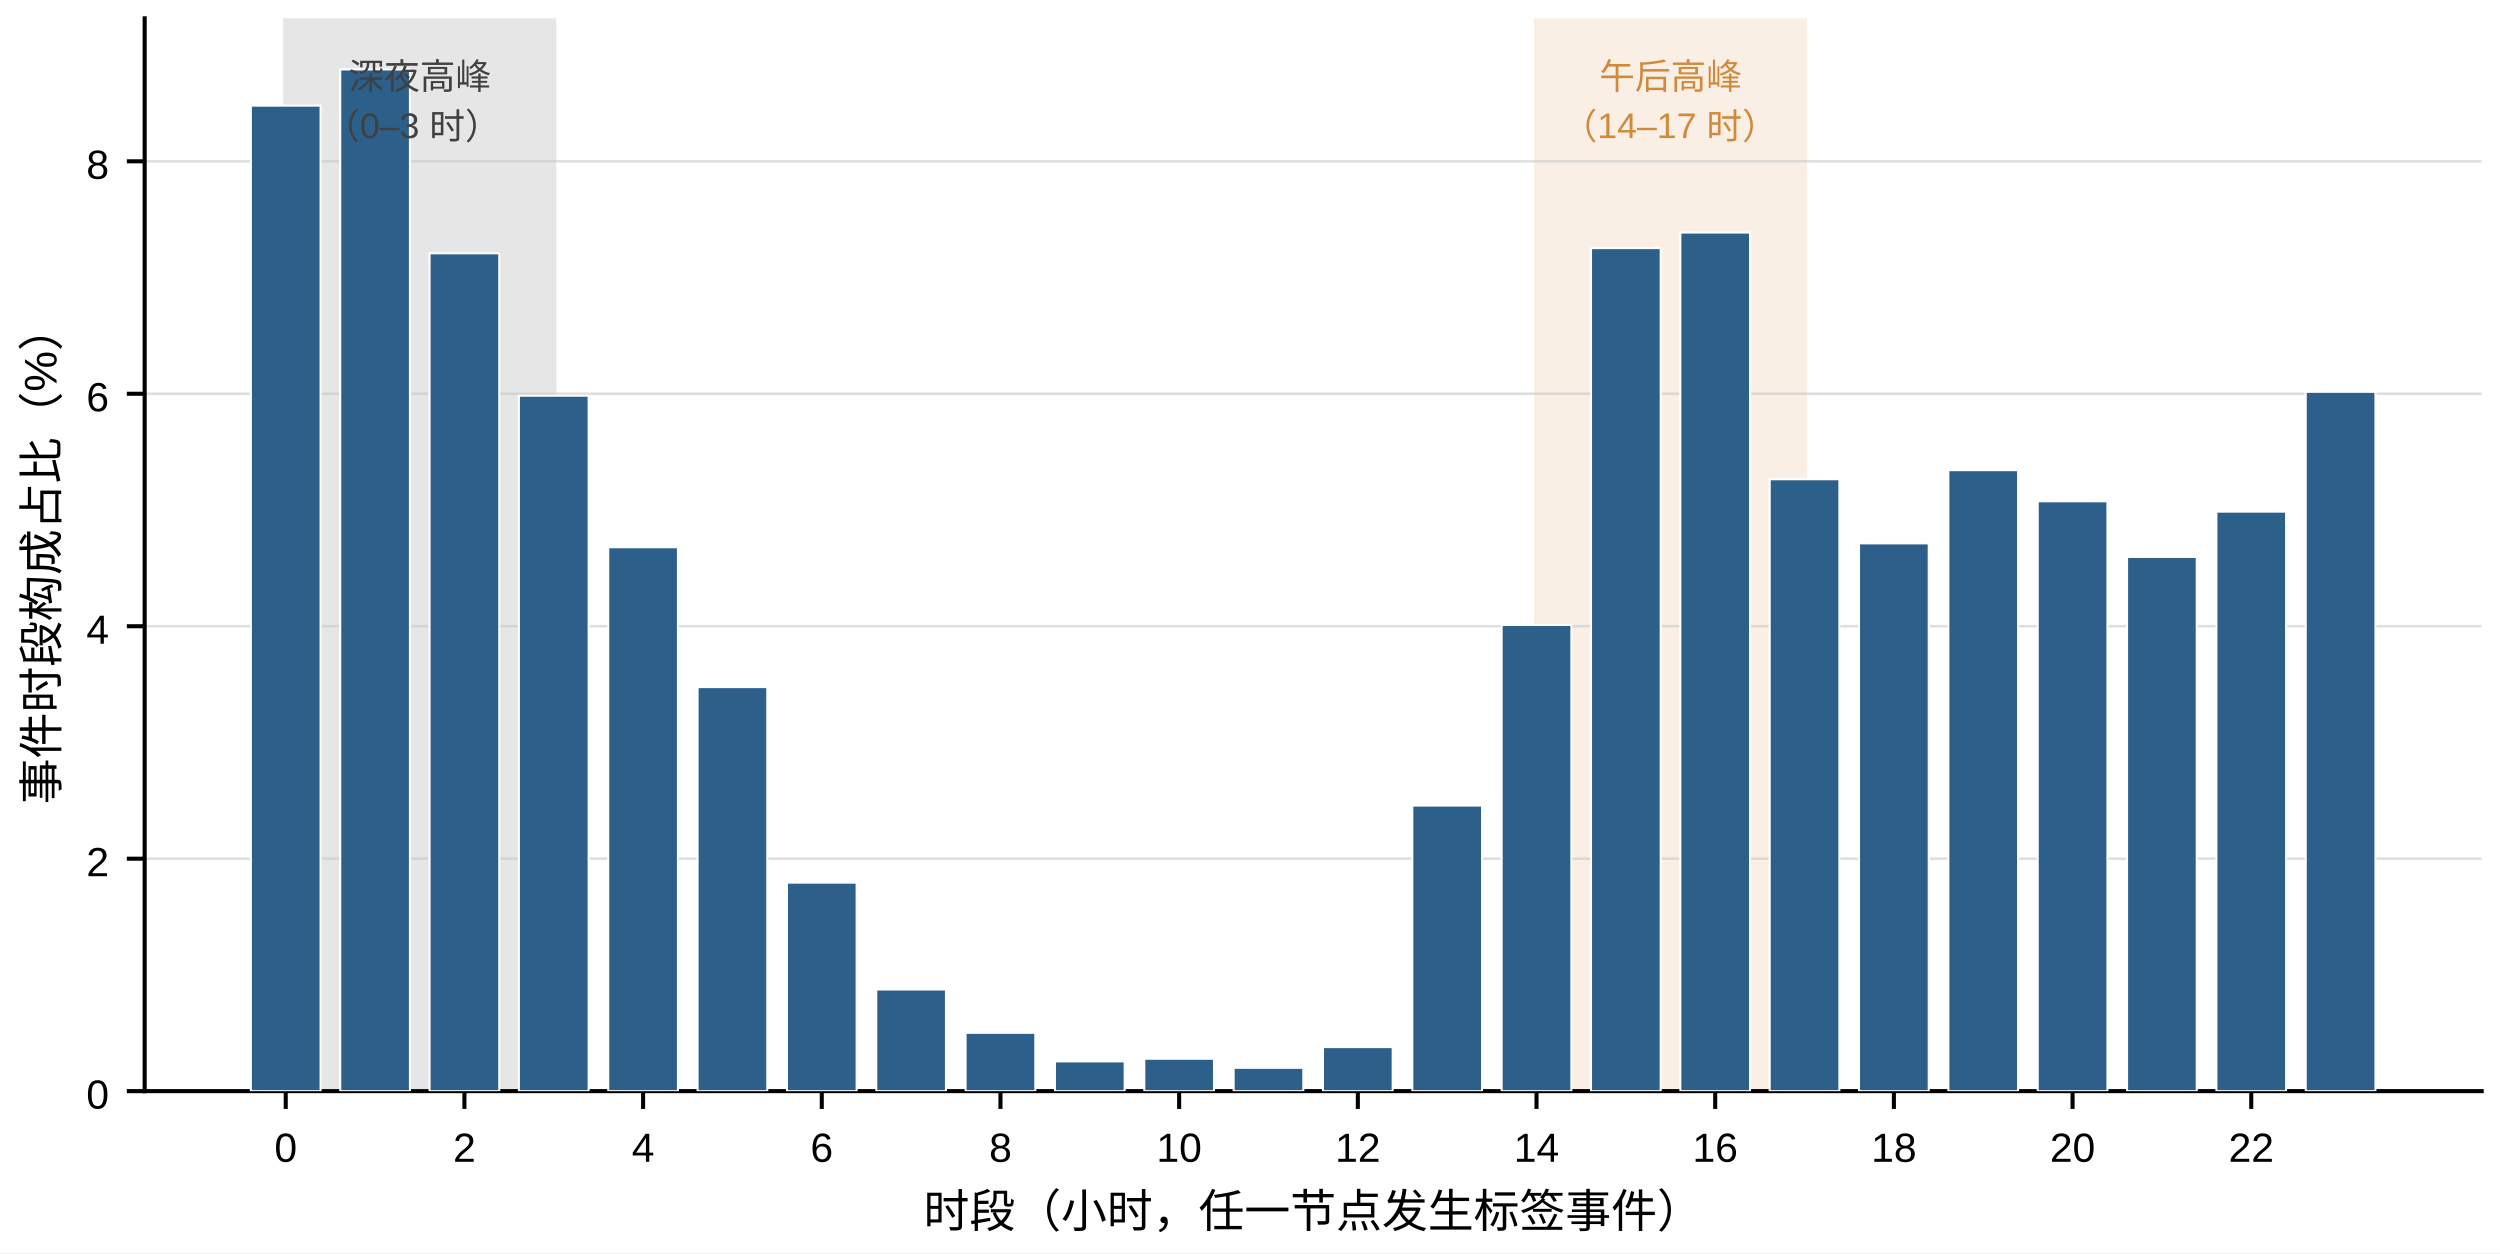
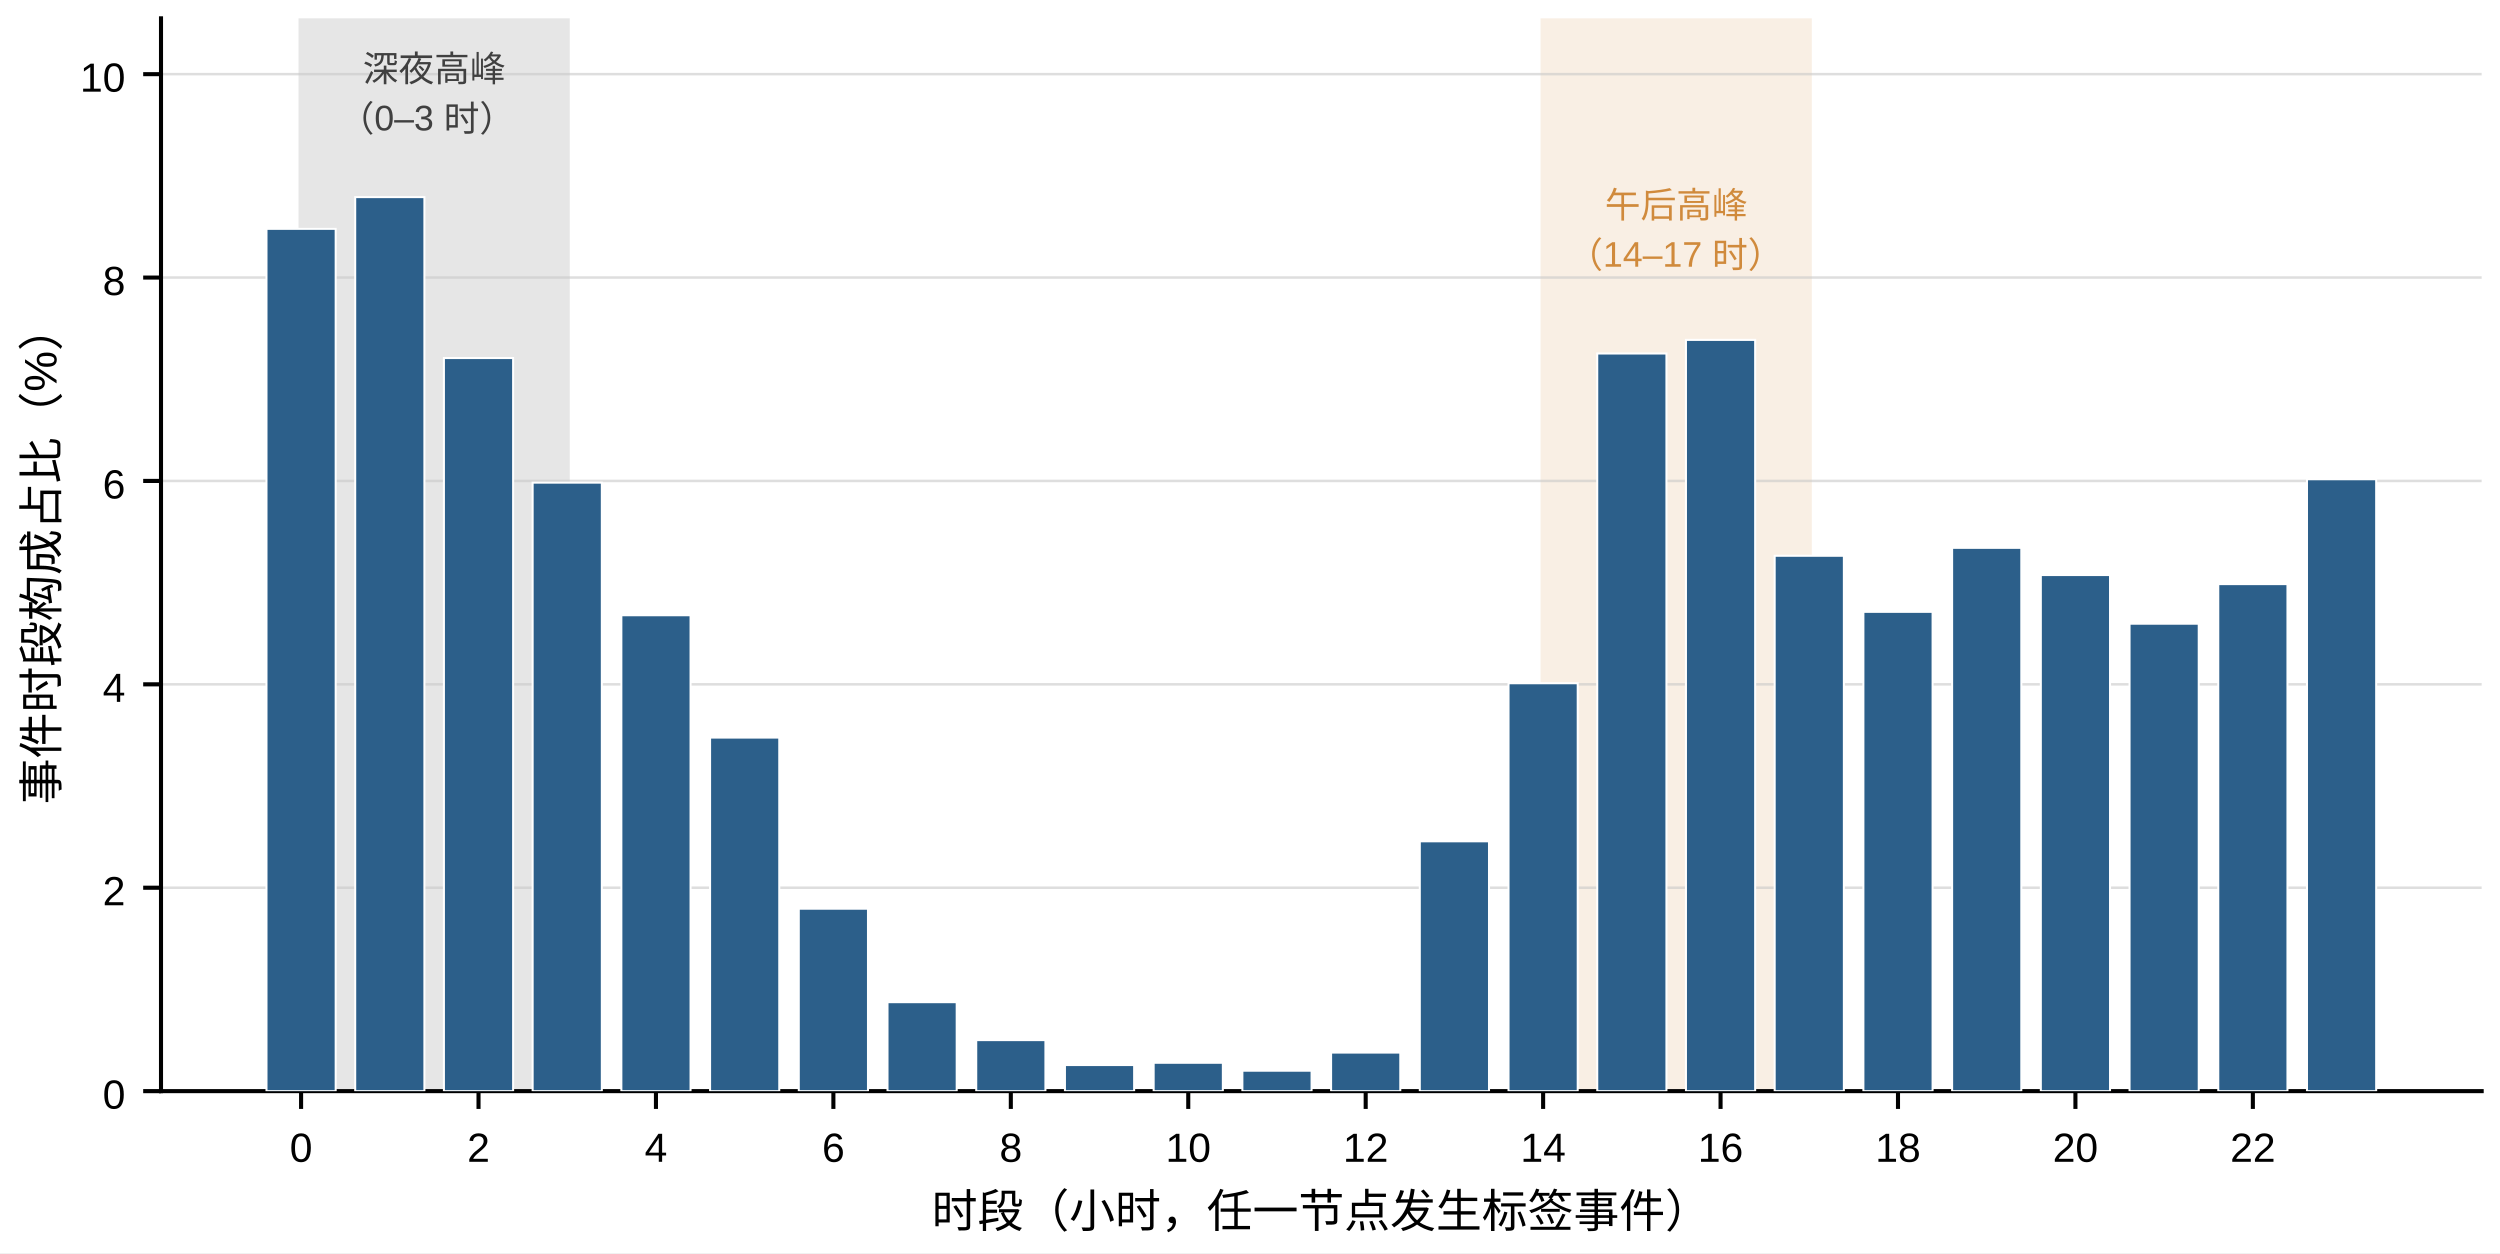
<svg xmlns="http://www.w3.org/2000/svg" xmlns:xlink="http://www.w3.org/1999/xlink" width="490.8pt" height="246pt" viewBox="0 0 490.8 246" version="1.1">
  <defs>
    <style type="text/css">*{stroke-linejoin: round; stroke-linecap: butt}</style>
  </defs>
  <g id="figure_1">
    <g id="patch_1">
      <path d="M 0 246  L 490.8 246  L 490.8 0  L 0 0  z " style="fill: #ffffff" />
    </g>
    <g id="axes_1">
      <g id="patch_2">
-         <path d="M 28.4 214.211  L 487.2 214.211  L 487.2 3.6  L 28.4 3.6  z " style="fill: #ffffff" />
+         <path d="M 31.608 214.211  L 487.2 214.211  L 487.2 3.6  L 31.608 3.6  z " style="fill: #ffffff" />
      </g>
      <g id="patch_3">
-         <path d="M 56.095 214.211  L 108.714 214.211  L 108.714 3.6  L 56.095 3.6  z " clip-path="url(#p1bb66303d3)" style="fill: #d1d1d1; opacity: 0.55; stroke: #d1d1d1; stroke-linejoin: miter" />
+         <path d="M 59.109 214.211  L 111.36 214.211  L 111.36 3.6  L 59.109 3.6  z " clip-path="url(#p14c7122bc8)" style="fill: #d1d1d1; opacity: 0.55; stroke: #d1d1d1; stroke-linejoin: miter" />
      </g>
      <g id="patch_4">
-         <path d="M 301.649 214.211  L 354.267 214.211  L 354.267 3.6  L 301.649 3.6  z " clip-path="url(#p1bb66303d3)" style="fill: #d08a3c; opacity: 0.14; stroke: #d08a3c; stroke-linejoin: miter" />
+         <path d="M 302.946 214.211  L 355.197 214.211  L 355.197 3.6  L 302.946 3.6  z " clip-path="url(#p14c7122bc8)" style="fill: #d08a3c; opacity: 0.14; stroke: #d08a3c; stroke-linejoin: miter" />
      </g>
      <g id="matplotlib.axis_1">
        <g id="xtick_1">
          <g id="line2d_1">
            <defs>
-               <path id="ma4a115d4b3" d="M 0 0  L 0 3.5  " style="stroke: #000000; stroke-width: 0.8" />
+               <path id="me92bc18a32" d="M 0 0  L 0 3.5  " style="stroke: #000000; stroke-width: 0.8" />
            </defs>
            <g>
-               <use xlink:href="#ma4a115d4b3" x="56.095" y="214.211" style="stroke: #000000; stroke-width: 0.8" />
+               <use xlink:href="#me92bc18a32" x="59.109" y="214.211" style="stroke: #000000; stroke-width: 0.8" />
            </g>
          </g>
          <g id="text_1">
-             <text style="font-size: 8px; font-family: 'PingFang SC', 'Arial', 'Helvetica', 'DejaVu Sans', sans-serif; text-anchor: middle" x="56.095" y="228.091" transform="rotate(-0 56.09495 228.0911)">0</text>
+             <text style="font-size: 8px; font-family: 'PingFang SC', 'Arial', 'Helvetica', 'DejaVu Sans', sans-serif; text-anchor: middle" x="59.109" y="228.091" transform="rotate(-0 59.10883 228.0911)">0</text>
          </g>
        </g>
        <g id="xtick_2">
          <g id="line2d_2">
            <g>
-               <use xlink:href="#ma4a115d4b3" x="91.174" y="214.211" style="stroke: #000000; stroke-width: 0.8" />
+               <use xlink:href="#me92bc18a32" x="93.943" y="214.211" style="stroke: #000000; stroke-width: 0.8" />
            </g>
          </g>
          <g id="text_2">
-             <text style="font-size: 8px; font-family: 'PingFang SC', 'Arial', 'Helvetica', 'DejaVu Sans', sans-serif; text-anchor: middle" x="91.174" y="228.091" transform="rotate(-0 91.17405 228.0911)">2</text>
+             <text style="font-size: 8px; font-family: 'PingFang SC', 'Arial', 'Helvetica', 'DejaVu Sans', sans-serif; text-anchor: middle" x="93.943" y="228.091" transform="rotate(-0 93.94269 228.0911)">2</text>
          </g>
        </g>
        <g id="xtick_3">
          <g id="line2d_3">
            <g>
-               <use xlink:href="#ma4a115d4b3" x="126.253" y="214.211" style="stroke: #000000; stroke-width: 0.8" />
+               <use xlink:href="#me92bc18a32" x="128.777" y="214.211" style="stroke: #000000; stroke-width: 0.8" />
            </g>
          </g>
          <g id="text_3">
-             <text style="font-size: 8px; font-family: 'PingFang SC', 'Arial', 'Helvetica', 'DejaVu Sans', sans-serif; text-anchor: middle" x="126.253" y="228.091" transform="rotate(-0 126.2531 228.0911)">4</text>
+             <text style="font-size: 8px; font-family: 'PingFang SC', 'Arial', 'Helvetica', 'DejaVu Sans', sans-serif; text-anchor: middle" x="128.777" y="228.091" transform="rotate(-0 128.7765 228.0911)">4</text>
          </g>
        </g>
        <g id="xtick_4">
          <g id="line2d_4">
            <g>
-               <use xlink:href="#ma4a115d4b3" x="161.332" y="214.211" style="stroke: #000000; stroke-width: 0.8" />
+               <use xlink:href="#me92bc18a32" x="163.61" y="214.211" style="stroke: #000000; stroke-width: 0.8" />
            </g>
          </g>
          <g id="text_4">
-             <text style="font-size: 8px; font-family: 'PingFang SC', 'Arial', 'Helvetica', 'DejaVu Sans', sans-serif; text-anchor: middle" x="161.332" y="228.091" transform="rotate(-0 161.3322 228.0911)">6</text>
+             <text style="font-size: 8px; font-family: 'PingFang SC', 'Arial', 'Helvetica', 'DejaVu Sans', sans-serif; text-anchor: middle" x="163.61" y="228.091" transform="rotate(-0 163.6104 228.0911)">6</text>
          </g>
        </g>
        <g id="xtick_5">
          <g id="line2d_5">
            <g>
-               <use xlink:href="#ma4a115d4b3" x="196.411" y="214.211" style="stroke: #000000; stroke-width: 0.8" />
+               <use xlink:href="#me92bc18a32" x="198.444" y="214.211" style="stroke: #000000; stroke-width: 0.8" />
            </g>
          </g>
          <g id="text_5">
-             <text style="font-size: 8px; font-family: 'PingFang SC', 'Arial', 'Helvetica', 'DejaVu Sans', sans-serif; text-anchor: middle" x="196.411" y="228.091" transform="rotate(-0 196.4113 228.0911)">8</text>
+             <text style="font-size: 8px; font-family: 'PingFang SC', 'Arial', 'Helvetica', 'DejaVu Sans', sans-serif; text-anchor: middle" x="198.444" y="228.091" transform="rotate(-0 198.4443 228.0911)">8</text>
          </g>
        </g>
        <g id="xtick_6">
          <g id="line2d_6">
            <g>
-               <use xlink:href="#ma4a115d4b3" x="231.49" y="214.211" style="stroke: #000000; stroke-width: 0.8" />
+               <use xlink:href="#me92bc18a32" x="233.278" y="214.211" style="stroke: #000000; stroke-width: 0.8" />
            </g>
          </g>
          <g id="text_6">
-             <text style="font-size: 8px; font-family: 'PingFang SC', 'Arial', 'Helvetica', 'DejaVu Sans', sans-serif; text-anchor: middle" x="231.49" y="228.091" transform="rotate(-0 231.4904 228.0911)">10</text>
+             <text style="font-size: 8px; font-family: 'PingFang SC', 'Arial', 'Helvetica', 'DejaVu Sans', sans-serif; text-anchor: middle" x="233.278" y="228.091" transform="rotate(-0 233.2781 228.0911)">10</text>
          </g>
        </g>
        <g id="xtick_7">
          <g id="line2d_7">
            <g>
-               <use xlink:href="#ma4a115d4b3" x="266.57" y="214.211" style="stroke: #000000; stroke-width: 0.8" />
+               <use xlink:href="#me92bc18a32" x="268.112" y="214.211" style="stroke: #000000; stroke-width: 0.8" />
            </g>
          </g>
          <g id="text_7">
-             <text style="font-size: 8px; font-family: 'PingFang SC', 'Arial', 'Helvetica', 'DejaVu Sans', sans-serif; text-anchor: middle" x="266.57" y="228.091" transform="rotate(-0 266.5695 228.0911)">12</text>
+             <text style="font-size: 8px; font-family: 'PingFang SC', 'Arial', 'Helvetica', 'DejaVu Sans', sans-serif; text-anchor: middle" x="268.112" y="228.091" transform="rotate(-0 268.112 228.0911)">12</text>
          </g>
        </g>
        <g id="xtick_8">
          <g id="line2d_8">
            <g>
-               <use xlink:href="#ma4a115d4b3" x="301.649" y="214.211" style="stroke: #000000; stroke-width: 0.8" />
+               <use xlink:href="#me92bc18a32" x="302.946" y="214.211" style="stroke: #000000; stroke-width: 0.8" />
            </g>
          </g>
          <g id="text_8">
-             <text style="font-size: 8px; font-family: 'PingFang SC', 'Arial', 'Helvetica', 'DejaVu Sans', sans-serif; text-anchor: middle" x="301.649" y="228.091" transform="rotate(-0 301.6486 228.0911)">14</text>
+             <text style="font-size: 8px; font-family: 'PingFang SC', 'Arial', 'Helvetica', 'DejaVu Sans', sans-serif; text-anchor: middle" x="302.946" y="228.091" transform="rotate(-0 302.9458 228.0911)">14</text>
          </g>
        </g>
        <g id="xtick_9">
          <g id="line2d_9">
            <g>
-               <use xlink:href="#ma4a115d4b3" x="336.728" y="214.211" style="stroke: #000000; stroke-width: 0.8" />
+               <use xlink:href="#me92bc18a32" x="337.78" y="214.211" style="stroke: #000000; stroke-width: 0.8" />
            </g>
          </g>
          <g id="text_9">
-             <text style="font-size: 8px; font-family: 'PingFang SC', 'Arial', 'Helvetica', 'DejaVu Sans', sans-serif; text-anchor: middle" x="336.728" y="228.091" transform="rotate(-0 336.7277 228.0911)">16</text>
+             <text style="font-size: 8px; font-family: 'PingFang SC', 'Arial', 'Helvetica', 'DejaVu Sans', sans-serif; text-anchor: middle" x="337.78" y="228.091" transform="rotate(-0 337.7797 228.0911)">16</text>
          </g>
        </g>
        <g id="xtick_10">
          <g id="line2d_10">
            <g>
-               <use xlink:href="#ma4a115d4b3" x="371.807" y="214.211" style="stroke: #000000; stroke-width: 0.8" />
+               <use xlink:href="#me92bc18a32" x="372.614" y="214.211" style="stroke: #000000; stroke-width: 0.8" />
            </g>
          </g>
          <g id="text_10">
-             <text style="font-size: 8px; font-family: 'PingFang SC', 'Arial', 'Helvetica', 'DejaVu Sans', sans-serif; text-anchor: middle" x="371.807" y="228.091" transform="rotate(-0 371.8068 228.0911)">18</text>
+             <text style="font-size: 8px; font-family: 'PingFang SC', 'Arial', 'Helvetica', 'DejaVu Sans', sans-serif; text-anchor: middle" x="372.614" y="228.091" transform="rotate(-0 372.6135 228.0911)">18</text>
          </g>
        </g>
        <g id="xtick_11">
          <g id="line2d_11">
            <g>
-               <use xlink:href="#ma4a115d4b3" x="406.886" y="214.211" style="stroke: #000000; stroke-width: 0.8" />
+               <use xlink:href="#me92bc18a32" x="407.447" y="214.211" style="stroke: #000000; stroke-width: 0.8" />
            </g>
          </g>
          <g id="text_11">
-             <text style="font-size: 8px; font-family: 'PingFang SC', 'Arial', 'Helvetica', 'DejaVu Sans', sans-serif; text-anchor: middle" x="406.886" y="228.091" transform="rotate(-0 406.8859 228.0911)">20</text>
+             <text style="font-size: 8px; font-family: 'PingFang SC', 'Arial', 'Helvetica', 'DejaVu Sans', sans-serif; text-anchor: middle" x="407.447" y="228.091" transform="rotate(-0 407.4474 228.0911)">20</text>
          </g>
        </g>
        <g id="xtick_12">
          <g id="line2d_12">
            <g>
-               <use xlink:href="#ma4a115d4b3" x="441.965" y="214.211" style="stroke: #000000; stroke-width: 0.8" />
+               <use xlink:href="#me92bc18a32" x="442.281" y="214.211" style="stroke: #000000; stroke-width: 0.8" />
            </g>
          </g>
          <g id="text_12">
-             <text style="font-size: 8px; font-family: 'PingFang SC', 'Arial', 'Helvetica', 'DejaVu Sans', sans-serif; text-anchor: middle" x="441.965" y="228.091" transform="rotate(-0 441.965 228.0911)">22</text>
+             <text style="font-size: 8px; font-family: 'PingFang SC', 'Arial', 'Helvetica', 'DejaVu Sans', sans-serif; text-anchor: middle" x="442.281" y="228.091" transform="rotate(-0 442.2813 228.0911)">22</text>
          </g>
        </g>
        <g id="text_13">
-           <text style="font-size: 9px; font-family: 'PingFang SC', 'Arial', 'Helvetica', 'DejaVu Sans', sans-serif; text-anchor: middle" x="257.8" y="240.951" transform="rotate(-0 257.7998 240.9511)">时段（小时，任一节点发生标签事件）</text>
+           <text style="font-size: 9px; font-family: 'PingFang SC', 'Arial', 'Helvetica', 'DejaVu Sans', sans-serif; text-anchor: middle" x="259.404" y="240.951" transform="rotate(-0 259.4035 240.9511)">时段（小时，任一节点发生标签事件）</text>
        </g>
      </g>
      <g id="matplotlib.axis_2">
        <g id="ytick_1">
          <g id="line2d_13">
-             <path d="M 28.4 214.211  L 487.2 214.211  " clip-path="url(#p1bb66303d3)" style="fill: none; stroke: #c8c8c8; stroke-opacity: 0.6; stroke-width: 0.5; stroke-linecap: square" />
+             <path d="M 31.608 214.211  L 487.2 214.211  " clip-path="url(#p14c7122bc8)" style="fill: none; stroke: #c8c8c8; stroke-opacity: 0.6; stroke-width: 0.5; stroke-linecap: square" />
          </g>
          <g id="line2d_14">
            <defs>
-               <path id="mc2ef3ecb62" d="M 0 0  L -3.5 0  " style="stroke: #000000; stroke-width: 0.8" />
+               <path id="m84f30c0607" d="M 0 0  L -3.5 0  " style="stroke: #000000; stroke-width: 0.8" />
            </defs>
            <g>
-               <use xlink:href="#mc2ef3ecb62" x="28.4" y="214.211" style="stroke: #000000; stroke-width: 0.8" />
+               <use xlink:href="#m84f30c0607" x="31.608" y="214.211" style="stroke: #000000; stroke-width: 0.8" />
            </g>
          </g>
          <g id="text_14">
-             <text style="font-size: 8px; font-family: 'PingFang SC', 'Arial', 'Helvetica', 'DejaVu Sans', sans-serif; text-anchor: end" x="21.4" y="217.651" transform="rotate(-0 21.4 217.6511)">0</text>
+             <text style="font-size: 8px; font-family: 'PingFang SC', 'Arial', 'Helvetica', 'DejaVu Sans', sans-serif; text-anchor: end" x="24.608" y="217.651" transform="rotate(-0 24.6075 217.6511)">0</text>
          </g>
        </g>
        <g id="ytick_2">
          <g id="line2d_15">
-             <path d="M 28.4 168.576  L 487.2 168.576  " clip-path="url(#p1bb66303d3)" style="fill: none; stroke: #c8c8c8; stroke-opacity: 0.6; stroke-width: 0.5; stroke-linecap: square" />
+             <path d="M 31.608 174.28  L 487.2 174.28  " clip-path="url(#p14c7122bc8)" style="fill: none; stroke: #c8c8c8; stroke-opacity: 0.6; stroke-width: 0.5; stroke-linecap: square" />
          </g>
          <g id="line2d_16">
            <g>
-               <use xlink:href="#mc2ef3ecb62" x="28.4" y="168.576" style="stroke: #000000; stroke-width: 0.8" />
+               <use xlink:href="#m84f30c0607" x="31.608" y="174.28" style="stroke: #000000; stroke-width: 0.8" />
            </g>
          </g>
          <g id="text_15">
-             <text style="font-size: 8px; font-family: 'PingFang SC', 'Arial', 'Helvetica', 'DejaVu Sans', sans-serif; text-anchor: end" x="21.4" y="172.016" transform="rotate(-0 21.4 172.0155)">2</text>
+             <text style="font-size: 8px; font-family: 'PingFang SC', 'Arial', 'Helvetica', 'DejaVu Sans', sans-serif; text-anchor: end" x="24.608" y="177.72" transform="rotate(-0 24.6075 177.72)">2</text>
          </g>
        </g>
        <g id="ytick_3">
          <g id="line2d_17">
-             <path d="M 28.4 122.94  L 487.2 122.94  " clip-path="url(#p1bb66303d3)" style="fill: none; stroke: #c8c8c8; stroke-opacity: 0.6; stroke-width: 0.5; stroke-linecap: square" />
+             <path d="M 31.608 134.349  L 487.2 134.349  " clip-path="url(#p14c7122bc8)" style="fill: none; stroke: #c8c8c8; stroke-opacity: 0.6; stroke-width: 0.5; stroke-linecap: square" />
          </g>
          <g id="line2d_18">
            <g>
-               <use xlink:href="#mc2ef3ecb62" x="28.4" y="122.94" style="stroke: #000000; stroke-width: 0.8" />
+               <use xlink:href="#m84f30c0607" x="31.608" y="134.349" style="stroke: #000000; stroke-width: 0.8" />
            </g>
          </g>
          <g id="text_16">
-             <text style="font-size: 8px; font-family: 'PingFang SC', 'Arial', 'Helvetica', 'DejaVu Sans', sans-serif; text-anchor: end" x="21.4" y="126.38" transform="rotate(-0 21.4 126.3799)">4</text>
+             <text style="font-size: 8px; font-family: 'PingFang SC', 'Arial', 'Helvetica', 'DejaVu Sans', sans-serif; text-anchor: end" x="24.608" y="137.789" transform="rotate(-0 24.6075 137.7888)">4</text>
          </g>
        </g>
        <g id="ytick_4">
          <g id="line2d_19">
-             <path d="M 28.4 77.304  L 487.2 77.304  " clip-path="url(#p1bb66303d3)" style="fill: none; stroke: #c8c8c8; stroke-opacity: 0.6; stroke-width: 0.5; stroke-linecap: square" />
+             <path d="M 31.608 94.418  L 487.2 94.418  " clip-path="url(#p14c7122bc8)" style="fill: none; stroke: #c8c8c8; stroke-opacity: 0.6; stroke-width: 0.5; stroke-linecap: square" />
          </g>
          <g id="line2d_20">
            <g>
-               <use xlink:href="#mc2ef3ecb62" x="28.4" y="77.304" style="stroke: #000000; stroke-width: 0.8" />
+               <use xlink:href="#m84f30c0607" x="31.608" y="94.418" style="stroke: #000000; stroke-width: 0.8" />
            </g>
          </g>
          <g id="text_17">
-             <text style="font-size: 8px; font-family: 'PingFang SC', 'Arial', 'Helvetica', 'DejaVu Sans', sans-serif; text-anchor: end" x="21.4" y="80.744" transform="rotate(-0 21.4 80.74435)">6</text>
+             <text style="font-size: 8px; font-family: 'PingFang SC', 'Arial', 'Helvetica', 'DejaVu Sans', sans-serif; text-anchor: end" x="24.608" y="97.858" transform="rotate(-0 24.6075 97.85769)">6</text>
          </g>
        </g>
        <g id="ytick_5">
          <g id="line2d_21">
-             <path d="M 28.4 31.669  L 487.2 31.669  " clip-path="url(#p1bb66303d3)" style="fill: none; stroke: #c8c8c8; stroke-opacity: 0.6; stroke-width: 0.5; stroke-linecap: square" />
+             <path d="M 31.608 54.487  L 487.2 54.487  " clip-path="url(#p14c7122bc8)" style="fill: none; stroke: #c8c8c8; stroke-opacity: 0.6; stroke-width: 0.5; stroke-linecap: square" />
          </g>
          <g id="line2d_22">
            <g>
-               <use xlink:href="#mc2ef3ecb62" x="28.4" y="31.669" style="stroke: #000000; stroke-width: 0.8" />
+               <use xlink:href="#m84f30c0607" x="31.608" y="54.487" style="stroke: #000000; stroke-width: 0.8" />
            </g>
          </g>
          <g id="text_18">
-             <text style="font-size: 8px; font-family: 'PingFang SC', 'Arial', 'Helvetica', 'DejaVu Sans', sans-serif; text-anchor: end" x="21.4" y="35.109" transform="rotate(-0 21.4 35.10877)">8</text>
-           </g>
-         </g>
-         <g id="text_19">
+             <text style="font-size: 8px; font-family: 'PingFang SC', 'Arial', 'Helvetica', 'DejaVu Sans', sans-serif; text-anchor: end" x="24.608" y="57.927" transform="rotate(-0 24.6075 57.92656)">8</text>
+           </g>
+         </g>
+         <g id="ytick_6">
+           <g id="line2d_23">
+             <path d="M 31.608 14.555  L 487.2 14.555  " clip-path="url(#p14c7122bc8)" style="fill: none; stroke: #c8c8c8; stroke-opacity: 0.6; stroke-width: 0.5; stroke-linecap: square" />
+           </g>
+           <g id="line2d_24">
+             <g>
+               <use xlink:href="#m84f30c0607" x="31.608" y="14.555" style="stroke: #000000; stroke-width: 0.8" />
+             </g>
+           </g>
+           <g id="text_19">
+             <text style="font-size: 8px; font-family: 'PingFang SC', 'Arial', 'Helvetica', 'DejaVu Sans', sans-serif; text-anchor: end" x="24.608" y="17.995" transform="rotate(-0 24.6075 17.99542)">10</text>
+           </g>
+         </g>
+         <g id="text_20">
          <text style="font-size: 9px; font-family: 'PingFang SC', 'Arial', 'Helvetica', 'DejaVu Sans', sans-serif; text-anchor: middle" x="11.34" y="108.906" transform="rotate(-90 11.34 108.9055)">事件时段构成占比（%）</text>
        </g>
      </g>
      <g id="patch_5">
-         <path d="M 28.4 214.211  L 28.4 3.6  " style="fill: none; stroke: #000000; stroke-width: 0.8; stroke-linejoin: miter; stroke-linecap: square" />
+         <path d="M 31.608 214.211  L 31.608 3.6  " style="fill: none; stroke: #000000; stroke-width: 0.8; stroke-linejoin: miter; stroke-linecap: square" />
      </g>
      <g id="patch_6">
-         <path d="M 28.4 214.211  L 487.2 214.211  " style="fill: none; stroke: #000000; stroke-width: 0.8; stroke-linejoin: miter; stroke-linecap: square" />
+         <path d="M 31.608 214.211  L 487.2 214.211  " style="fill: none; stroke: #000000; stroke-width: 0.8; stroke-linejoin: miter; stroke-linecap: square" />
      </g>
      <g id="patch_7">
-         <path d="M 49.255 214.211  L 62.935 214.211  L 62.935 20.747  L 49.255 20.747  z " clip-path="url(#p1bb66303d3)" style="fill: #2c5f8a; stroke: #ffffff; stroke-width: 0.4; stroke-linejoin: miter" />
+         <path d="M 52.316 214.211  L 65.901 214.211  L 65.901 44.93  L 52.316 44.93  z " clip-path="url(#p14c7122bc8)" style="fill: #2c5f8a; stroke: #ffffff; stroke-width: 0.4; stroke-linejoin: miter" />
      </g>
      <g id="patch_8">
-         <path d="M 66.794 214.211  L 80.475 214.211  L 80.475 13.629  L 66.794 13.629  z " clip-path="url(#p1bb66303d3)" style="fill: #2c5f8a; stroke: #ffffff; stroke-width: 0.4; stroke-linejoin: miter" />
+         <path d="M 69.733 214.211  L 83.318 214.211  L 83.318 38.702  L 69.733 38.702  z " clip-path="url(#p14c7122bc8)" style="fill: #2c5f8a; stroke: #ffffff; stroke-width: 0.4; stroke-linejoin: miter" />
      </g>
      <g id="patch_9">
-         <path d="M 84.334 214.211  L 98.014 214.211  L 98.014 49.729  L 84.334 49.729  z " clip-path="url(#p1bb66303d3)" style="fill: #2c5f8a; stroke: #ffffff; stroke-width: 0.4; stroke-linejoin: miter" />
+         <path d="M 87.15 214.211  L 100.735 214.211  L 100.735 70.289  L 87.15 70.289  z " clip-path="url(#p14c7122bc8)" style="fill: #2c5f8a; stroke: #ffffff; stroke-width: 0.4; stroke-linejoin: miter" />
      </g>
      <g id="patch_10">
-         <path d="M 101.873 214.211  L 115.554 214.211  L 115.554 77.693  L 101.873 77.693  z " clip-path="url(#p1bb66303d3)" style="fill: #2c5f8a; stroke: #ffffff; stroke-width: 0.4; stroke-linejoin: miter" />
+         <path d="M 104.567 214.211  L 118.152 214.211  L 118.152 94.758  L 104.567 94.758  z " clip-path="url(#p14c7122bc8)" style="fill: #2c5f8a; stroke: #ffffff; stroke-width: 0.4; stroke-linejoin: miter" />
      </g>
      <g id="patch_11">
-         <path d="M 119.413 214.211  L 133.094 214.211  L 133.094 107.437  L 119.413 107.437  z " clip-path="url(#p1bb66303d3)" style="fill: #2c5f8a; stroke: #ffffff; stroke-width: 0.4; stroke-linejoin: miter" />
+         <path d="M 121.984 214.211  L 135.569 214.211  L 135.569 120.784  L 121.984 120.784  z " clip-path="url(#p14c7122bc8)" style="fill: #2c5f8a; stroke: #ffffff; stroke-width: 0.4; stroke-linejoin: miter" />
      </g>
      <g id="patch_12">
-         <path d="M 136.952 214.211  L 150.633 214.211  L 150.633 134.893  L 136.952 134.893  z " clip-path="url(#p1bb66303d3)" style="fill: #2c5f8a; stroke: #ffffff; stroke-width: 0.4; stroke-linejoin: miter" />
+         <path d="M 139.401 214.211  L 152.986 214.211  L 152.986 144.808  L 139.401 144.808  z " clip-path="url(#p14c7122bc8)" style="fill: #2c5f8a; stroke: #ffffff; stroke-width: 0.4; stroke-linejoin: miter" />
      </g>
      <g id="patch_13">
-         <path d="M 154.492 214.211  L 168.173 214.211  L 168.173 173.281  L 154.492 173.281  z " clip-path="url(#p1bb66303d3)" style="fill: #2c5f8a; stroke: #ffffff; stroke-width: 0.4; stroke-linejoin: miter" />
+         <path d="M 156.818 214.211  L 170.403 214.211  L 170.403 178.397  L 156.818 178.397  z " clip-path="url(#p14c7122bc8)" style="fill: #2c5f8a; stroke: #ffffff; stroke-width: 0.4; stroke-linejoin: miter" />
      </g>
      <g id="patch_14">
-         <path d="M 172.031 214.211  L 185.712 214.211  L 185.712 194.255  L 172.031 194.255  z " clip-path="url(#p1bb66303d3)" style="fill: #2c5f8a; stroke: #ffffff; stroke-width: 0.4; stroke-linejoin: miter" />
+         <path d="M 174.235 214.211  L 187.82 214.211  L 187.82 196.749  L 174.235 196.749  z " clip-path="url(#p14c7122bc8)" style="fill: #2c5f8a; stroke: #ffffff; stroke-width: 0.4; stroke-linejoin: miter" />
      </g>
      <g id="patch_15">
-         <path d="M 189.571 214.211  L 203.252 214.211  L 203.252 202.771  L 189.571 202.771  z " clip-path="url(#p1bb66303d3)" style="fill: #2c5f8a; stroke: #ffffff; stroke-width: 0.4; stroke-linejoin: miter" />
+         <path d="M 191.652 214.211  L 205.237 214.211  L 205.237 204.201  L 191.652 204.201  z " clip-path="url(#p14c7122bc8)" style="fill: #2c5f8a; stroke: #ffffff; stroke-width: 0.4; stroke-linejoin: miter" />
      </g>
      <g id="patch_16">
-         <path d="M 207.11 214.211  L 220.791 214.211  L 220.791 208.364  L 207.11 208.364  z " clip-path="url(#p1bb66303d3)" style="fill: #2c5f8a; stroke: #ffffff; stroke-width: 0.4; stroke-linejoin: miter" />
+         <path d="M 209.069 214.211  L 222.654 214.211  L 222.654 209.095  L 209.069 209.095  z " clip-path="url(#p14c7122bc8)" style="fill: #2c5f8a; stroke: #ffffff; stroke-width: 0.4; stroke-linejoin: miter" />
      </g>
      <g id="patch_17">
-         <path d="M 224.65 214.211  L 238.331 214.211  L 238.331 207.856  L 224.65 207.856  z " clip-path="url(#p1bb66303d3)" style="fill: #2c5f8a; stroke: #ffffff; stroke-width: 0.4; stroke-linejoin: miter" />
+         <path d="M 226.486 214.211  L 240.071 214.211  L 240.071 208.65  L 226.486 208.65  z " clip-path="url(#p14c7122bc8)" style="fill: #2c5f8a; stroke: #ffffff; stroke-width: 0.4; stroke-linejoin: miter" />
      </g>
      <g id="patch_18">
-         <path d="M 242.19 214.211  L 255.87 214.211  L 255.87 209.635  L 242.19 209.635  z " clip-path="url(#p1bb66303d3)" style="fill: #2c5f8a; stroke: #ffffff; stroke-width: 0.4; stroke-linejoin: miter" />
+         <path d="M 243.902 214.211  L 257.488 214.211  L 257.488 210.207  L 243.902 210.207  z " clip-path="url(#p14c7122bc8)" style="fill: #2c5f8a; stroke: #ffffff; stroke-width: 0.4; stroke-linejoin: miter" />
      </g>
      <g id="patch_19">
-         <path d="M 259.729 214.211  L 273.41 214.211  L 273.41 205.567  L 259.729 205.567  z " clip-path="url(#p1bb66303d3)" style="fill: #2c5f8a; stroke: #ffffff; stroke-width: 0.4; stroke-linejoin: miter" />
+         <path d="M 261.319 214.211  L 274.905 214.211  L 274.905 206.648  L 261.319 206.648  z " clip-path="url(#p14c7122bc8)" style="fill: #2c5f8a; stroke: #ffffff; stroke-width: 0.4; stroke-linejoin: miter" />
      </g>
      <g id="patch_20">
-         <path d="M 277.269 214.211  L 290.95 214.211  L 290.95 158.155  L 277.269 158.155  z " clip-path="url(#p1bb66303d3)" style="fill: #2c5f8a; stroke: #ffffff; stroke-width: 0.4; stroke-linejoin: miter" />
+         <path d="M 278.736 214.211  L 292.322 214.211  L 292.322 165.162  L 278.736 165.162  z " clip-path="url(#p14c7122bc8)" style="fill: #2c5f8a; stroke: #ffffff; stroke-width: 0.4; stroke-linejoin: miter" />
      </g>
      <g id="patch_21">
-         <path d="M 294.808 214.211  L 308.489 214.211  L 308.489 122.691  L 294.808 122.691  z " clip-path="url(#p1bb66303d3)" style="fill: #2c5f8a; stroke: #ffffff; stroke-width: 0.4; stroke-linejoin: miter" />
+         <path d="M 296.153 214.211  L 309.738 214.211  L 309.738 134.131  L 296.153 134.131  z " clip-path="url(#p14c7122bc8)" style="fill: #2c5f8a; stroke: #ffffff; stroke-width: 0.4; stroke-linejoin: miter" />
      </g>
      <g id="patch_22">
-         <path d="M 312.348 214.211  L 326.029 214.211  L 326.029 48.712  L 312.348 48.712  z " clip-path="url(#p1bb66303d3)" style="fill: #2c5f8a; stroke: #ffffff; stroke-width: 0.4; stroke-linejoin: miter" />
+         <path d="M 313.57 214.211  L 327.155 214.211  L 327.155 69.399  L 313.57 69.399  z " clip-path="url(#p14c7122bc8)" style="fill: #2c5f8a; stroke: #ffffff; stroke-width: 0.4; stroke-linejoin: miter" />
      </g>
      <g id="patch_23">
-         <path d="M 329.887 214.211  L 343.568 214.211  L 343.568 45.661  L 329.887 45.661  z " clip-path="url(#p1bb66303d3)" style="fill: #2c5f8a; stroke: #ffffff; stroke-width: 0.4; stroke-linejoin: miter" />
+         <path d="M 330.987 214.211  L 344.572 214.211  L 344.572 66.73  L 330.987 66.73  z " clip-path="url(#p14c7122bc8)" style="fill: #2c5f8a; stroke: #ffffff; stroke-width: 0.4; stroke-linejoin: miter" />
      </g>
      <g id="patch_24">
-         <path d="M 347.427 214.211  L 361.108 214.211  L 361.108 94.091  L 347.427 94.091  z " clip-path="url(#p1bb66303d3)" style="fill: #2c5f8a; stroke: #ffffff; stroke-width: 0.4; stroke-linejoin: miter" />
+         <path d="M 348.404 214.211  L 361.989 214.211  L 361.989 109.106  L 348.404 109.106  z " clip-path="url(#p14c7122bc8)" style="fill: #2c5f8a; stroke: #ffffff; stroke-width: 0.4; stroke-linejoin: miter" />
      </g>
      <g id="patch_25">
-         <path d="M 364.966 214.211  L 378.647 214.211  L 378.647 106.675  L 364.966 106.675  z " clip-path="url(#p1bb66303d3)" style="fill: #2c5f8a; stroke: #ffffff; stroke-width: 0.4; stroke-linejoin: miter" />
+         <path d="M 365.821 214.211  L 379.406 214.211  L 379.406 120.117  L 365.821 120.117  z " clip-path="url(#p14c7122bc8)" style="fill: #2c5f8a; stroke: #ffffff; stroke-width: 0.4; stroke-linejoin: miter" />
      </g>
      <g id="patch_26">
-         <path d="M 382.506 214.211  L 396.187 214.211  L 396.187 92.311  L 382.506 92.311  z " clip-path="url(#p1bb66303d3)" style="fill: #2c5f8a; stroke: #ffffff; stroke-width: 0.4; stroke-linejoin: miter" />
+         <path d="M 383.238 214.211  L 396.823 214.211  L 396.823 107.549  L 383.238 107.549  z " clip-path="url(#p14c7122bc8)" style="fill: #2c5f8a; stroke: #ffffff; stroke-width: 0.4; stroke-linejoin: miter" />
      </g>
      <g id="patch_27">
-         <path d="M 400.046 214.211  L 413.726 214.211  L 413.726 98.412  L 400.046 98.412  z " clip-path="url(#p1bb66303d3)" style="fill: #2c5f8a; stroke: #ffffff; stroke-width: 0.4; stroke-linejoin: miter" />
+         <path d="M 400.655 214.211  L 414.24 214.211  L 414.24 112.887  L 400.655 112.887  z " clip-path="url(#p14c7122bc8)" style="fill: #2c5f8a; stroke: #ffffff; stroke-width: 0.4; stroke-linejoin: miter" />
      </g>
      <g id="patch_28">
-         <path d="M 417.585 214.211  L 431.266 214.211  L 431.266 109.344  L 417.585 109.344  z " clip-path="url(#p1bb66303d3)" style="fill: #2c5f8a; stroke: #ffffff; stroke-width: 0.4; stroke-linejoin: miter" />
+         <path d="M 418.072 214.211  L 431.657 214.211  L 431.657 122.452  L 418.072 122.452  z " clip-path="url(#p14c7122bc8)" style="fill: #2c5f8a; stroke: #ffffff; stroke-width: 0.4; stroke-linejoin: miter" />
      </g>
      <g id="patch_29">
-         <path d="M 435.125 214.211  L 448.805 214.211  L 448.805 100.446  L 435.125 100.446  z " clip-path="url(#p1bb66303d3)" style="fill: #2c5f8a; stroke: #ffffff; stroke-width: 0.4; stroke-linejoin: miter" />
+         <path d="M 435.489 214.211  L 449.074 214.211  L 449.074 114.667  L 435.489 114.667  z " clip-path="url(#p14c7122bc8)" style="fill: #2c5f8a; stroke: #ffffff; stroke-width: 0.4; stroke-linejoin: miter" />
      </g>
      <g id="patch_30">
-         <path d="M 452.664 214.211  L 466.345 214.211  L 466.345 76.931  L 452.664 76.931  z " clip-path="url(#p1bb66303d3)" style="fill: #2c5f8a; stroke: #ffffff; stroke-width: 0.4; stroke-linejoin: miter" />
-       </g>
-       <g id="text_20">
-         <text style="font-size: 7px; font-family: 'PingFang SC', 'Arial', 'Helvetica', 'DejaVu Sans', sans-serif; fill: #404040" transform="translate(68.40427 17.49566)">深夜高峰</text>
-         <text style="font-size: 7px; font-family: 'PingFang SC', 'Arial', 'Helvetica', 'DejaVu Sans', sans-serif; fill: #404040" transform="translate(63.65466 27.29566)">（0–3 时）</text>
+         <path d="M 452.906 214.211  L 466.491 214.211  L 466.491 94.091  L 452.906 94.091  z " clip-path="url(#p14c7122bc8)" style="fill: #2c5f8a; stroke: #ffffff; stroke-width: 0.4; stroke-linejoin: miter" />
      </g>
      <g id="text_21">
-         <text style="font-size: 7px; font-family: 'PingFang SC', 'Arial', 'Helvetica', 'DejaVu Sans', sans-serif; fill: #d08a3c" transform="translate(313.958 17.49566)">午后高峰</text>
-         <text style="font-size: 7px; font-family: 'PingFang SC', 'Arial', 'Helvetica', 'DejaVu Sans', sans-serif; fill: #d08a3c" transform="translate(306.5872 27.29566)">（14–17 时）</text>
+         <text style="font-size: 7px; font-family: 'PingFang SC', 'Arial', 'Helvetica', 'DejaVu Sans', sans-serif; fill: #404040" transform="translate(71.23422 15.99129)">深夜高峰</text>
+         <text style="font-size: 7px; font-family: 'PingFang SC', 'Arial', 'Helvetica', 'DejaVu Sans', sans-serif; fill: #404040" transform="translate(66.48461 25.79129)">（0–3 时）</text>
+       </g>
+       <g id="text_22">
+         <text style="font-size: 7px; font-family: 'PingFang SC', 'Arial', 'Helvetica', 'DejaVu Sans', sans-serif; fill: #d08a3c" transform="translate(315.0712 42.75145)">午后高峰</text>
+         <text style="font-size: 7px; font-family: 'PingFang SC', 'Arial', 'Helvetica', 'DejaVu Sans', sans-serif; fill: #d08a3c" transform="translate(307.7004 52.55145)">（14–17 时）</text>
      </g>
    </g>
  </g>
  <defs>
-     <clipPath id="p1bb66303d3">
-       <rect x="28.4" y="3.6" width="458.8" height="210.611" />
+     <clipPath id="p14c7122bc8">
+       <rect x="31.608" y="3.6" width="455.592" height="210.611" />
    </clipPath>
  </defs>
</svg>
